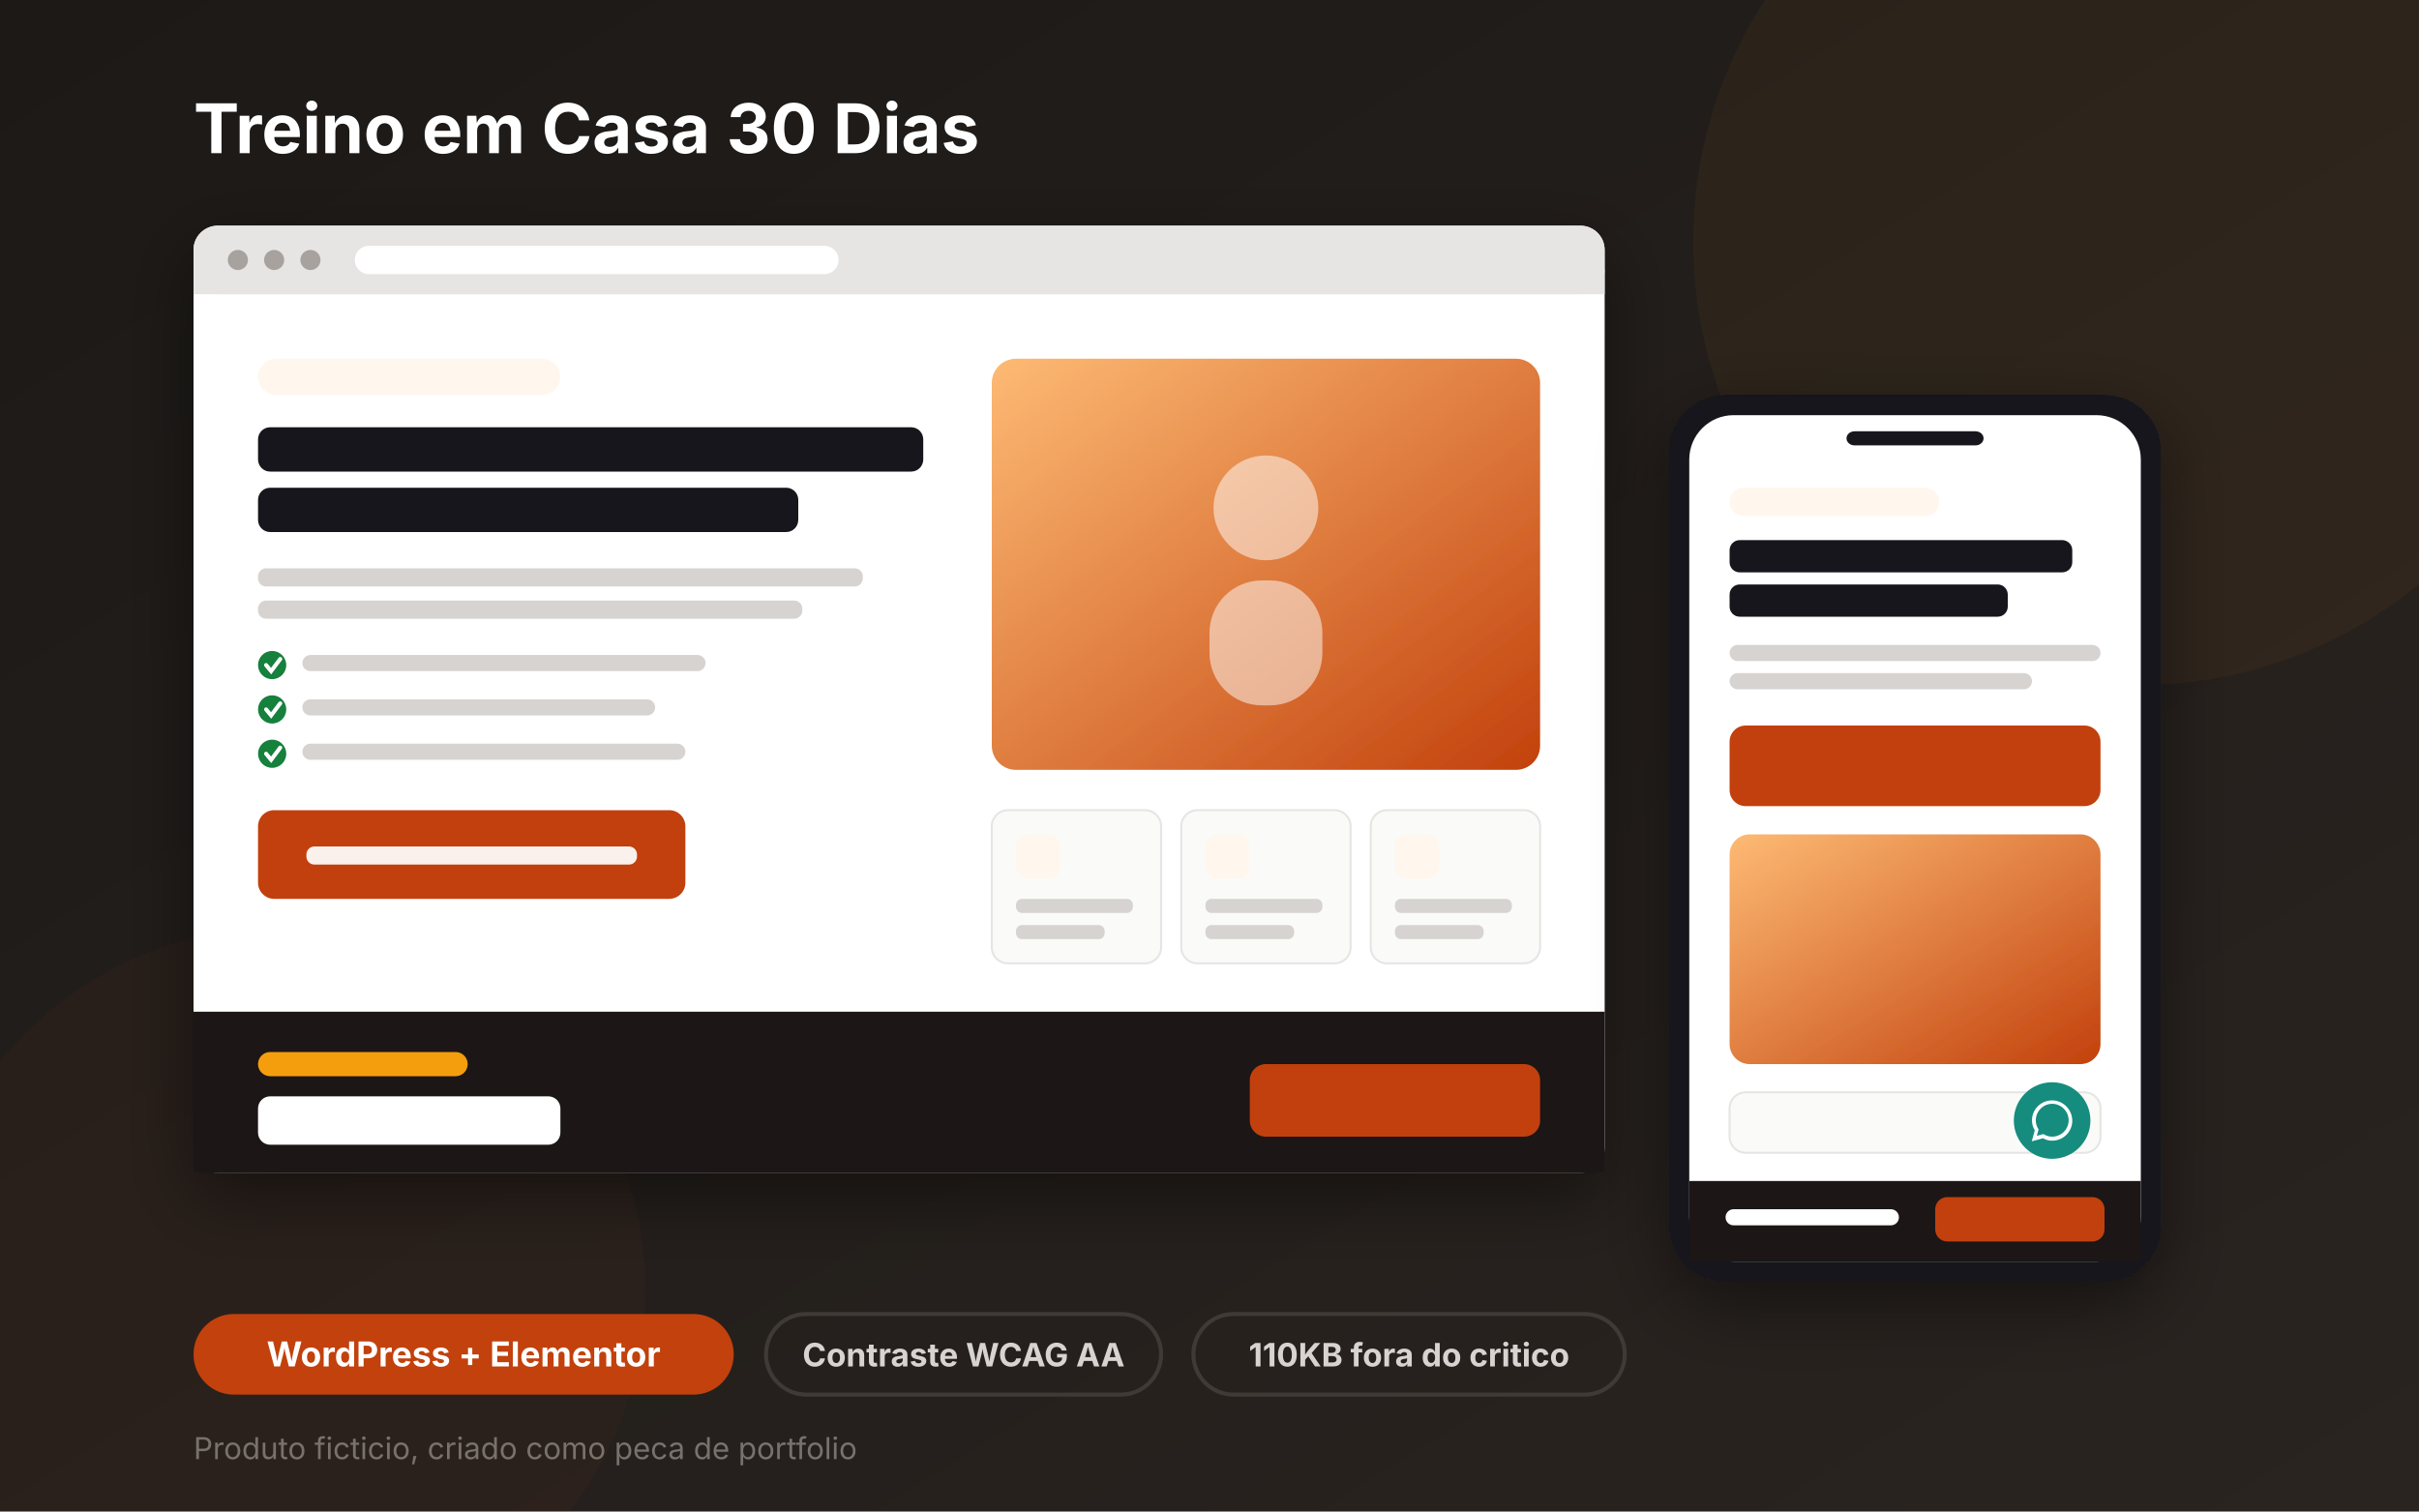
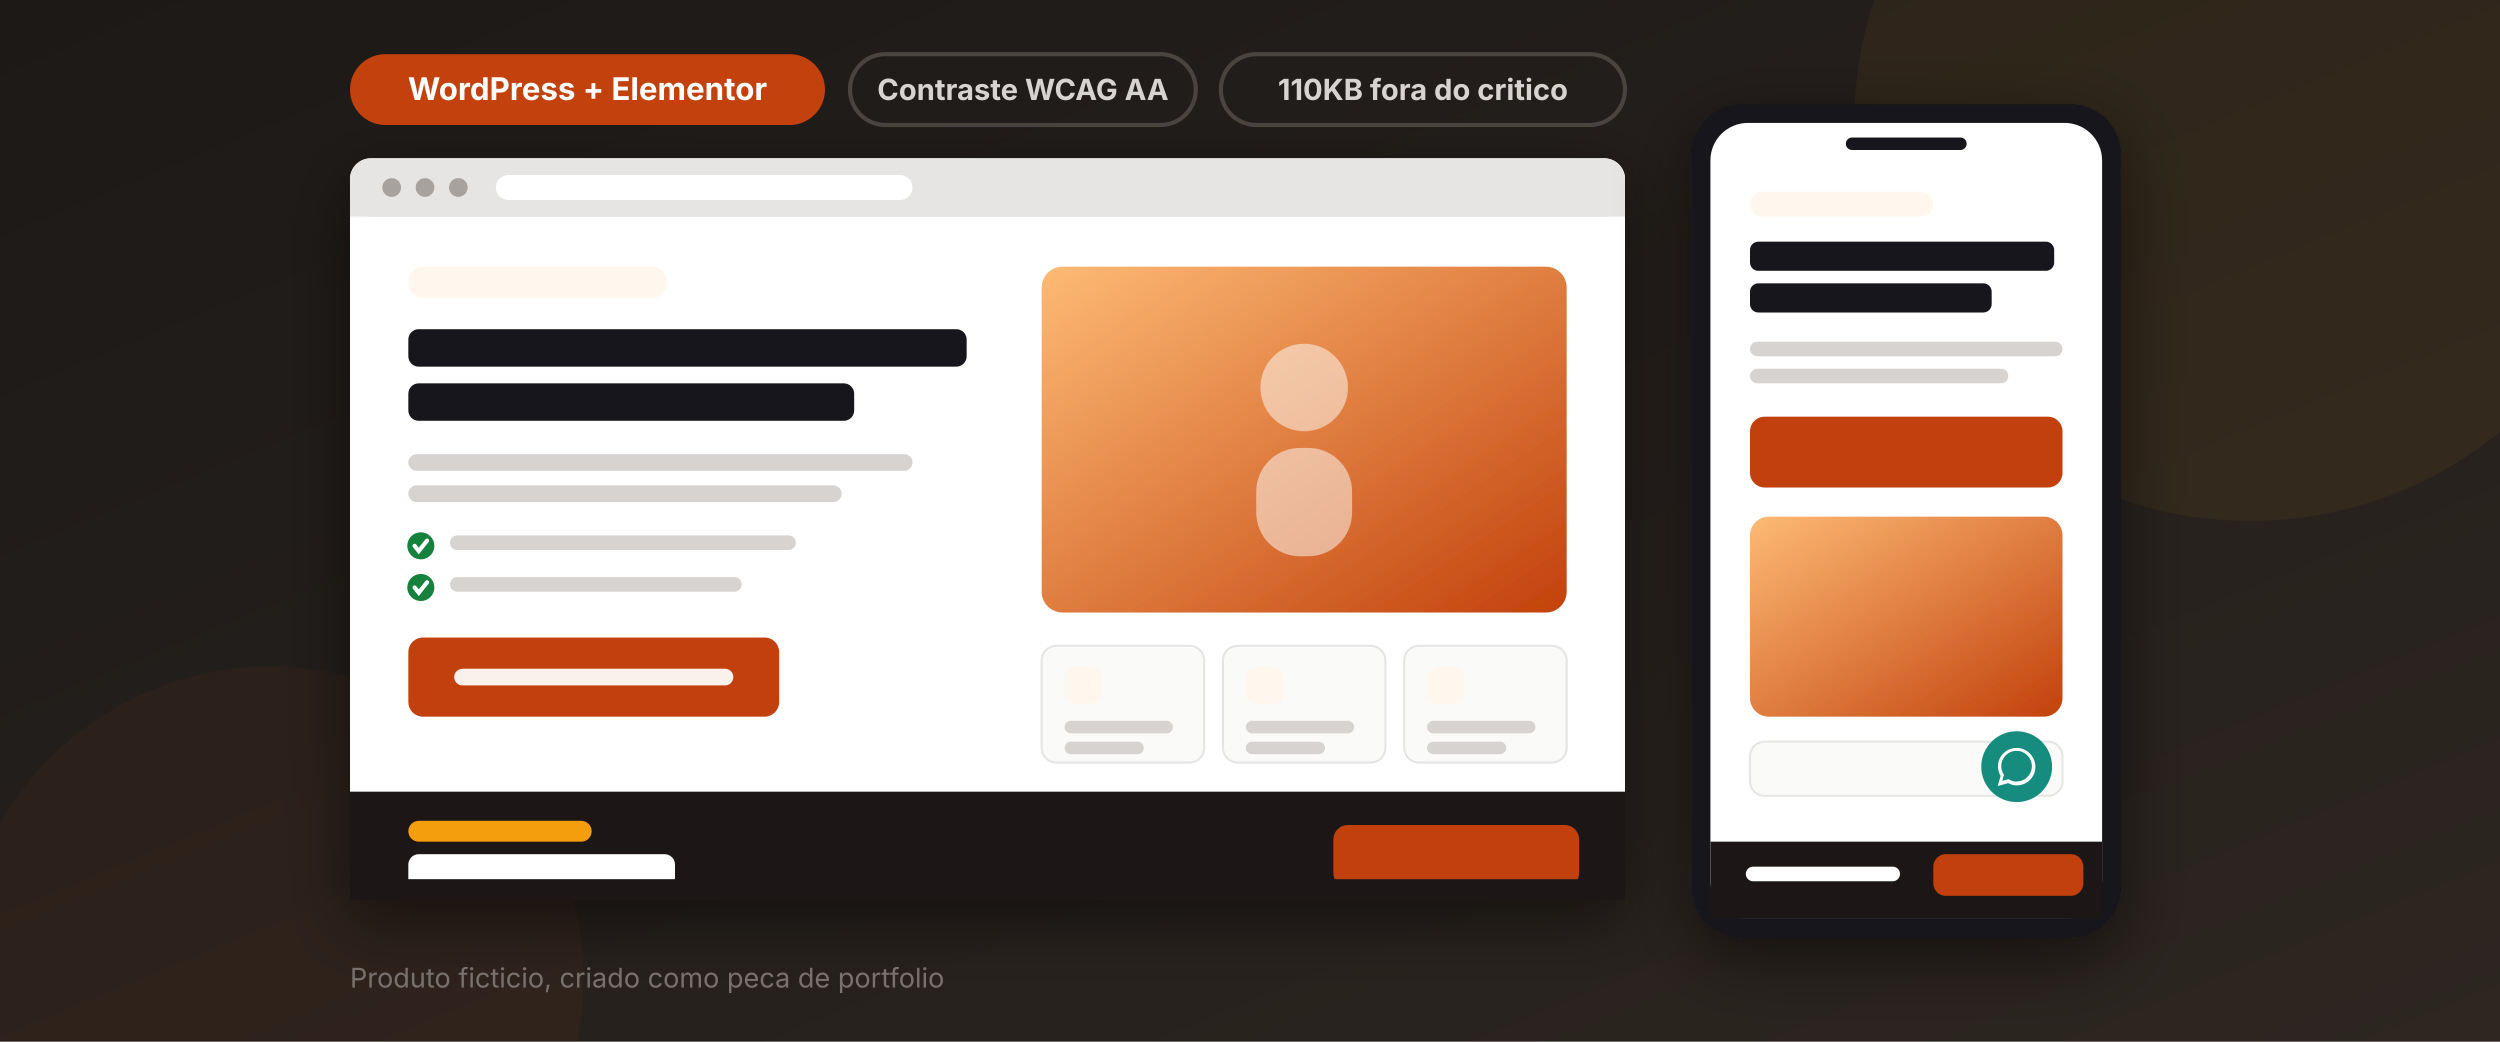
- <svg xmlns="http://www.w3.org/2000/svg" viewBox="0 0 1200 750" width="1200" height="750" role="img" aria-label="Capa do projeto: landing page de infoproduto em WordPress e Elementor">
+ <svg xmlns="http://www.w3.org/2000/svg" viewBox="0 0 1200 500" width="1200" height="500" role="img" aria-label="Capa do projeto: landing page de infoproduto em WordPress e Elementor">
  <defs>
    <linearGradient id="bg" x1="0" y1="0" x2="1" y2="1">
      <stop offset="0" stop-color="#1c1917" />
-       <stop offset="1" stop-color="#2a2420" />
+       <stop offset="1" stop-color="#2d2621" />
    </linearGradient>
-     <linearGradient id="heroImg" x1="0" y1="0" x2="1" y2="1">
+     <linearGradient id="art" x1="0" y1="0" x2="1" y2="1">
      <stop offset="0" stop-color="#fdba74" />
      <stop offset="1" stop-color="#c2410c" />
    </linearGradient>
-     <filter id="shadow" x="-20%" y="-20%" width="140%" height="140%">
-       <feDropShadow dx="0" dy="12" stdDeviation="18" flood-color="#000" flood-opacity="0.45" />
+     <filter id="sh" x="-20%" y="-20%" width="140%" height="140%">
+       <feDropShadow dx="0" dy="10" stdDeviation="16" flood-color="#000" flood-opacity="0.5" />
    </filter>
  </defs>
-   <rect width="1200" height="750" fill="url(#bg)" />
-   <g opacity="0.05">
-     <circle cx="1060" cy="120" r="220" fill="#f59e0b" />
-     <circle cx="140" cy="640" r="180" fill="#c2410c" />
+   <rect width="1200" height="500" fill="url(#bg)" />
+   <g opacity="0.06">
+     <circle cx="1080" cy="60" r="190" fill="#f59e0b" />
+     <circle cx="130" cy="470" r="150" fill="#c2410c" />
  </g>
-   <g filter="url(#shadow)">
-     <rect x="96" y="112" width="700" height="470" rx="12" fill="#ffffff" />
-     <rect x="96" y="112" width="700" height="34" rx="12" fill="#e7e5e4" />
-     <rect x="96" y="134" width="700" height="12" fill="#e7e5e4" />
-     <circle cx="118" cy="129" r="5" fill="#a8a29e" />
-     <circle cx="136" cy="129" r="5" fill="#a8a29e" />
-     <circle cx="154" cy="129" r="5" fill="#a8a29e" />
-     <rect x="176" y="122" width="240" height="14" rx="7" fill="#ffffff" />
-     <rect x="128" y="178" width="150" height="18" rx="9" fill="#fff7ed" />
-     <rect x="128" y="212" width="330" height="22" rx="6" fill="#18181b" />
-     <rect x="128" y="242" width="268" height="22" rx="6" fill="#18181b" />
-     <rect x="128" y="282" width="300" height="9" rx="4" fill="#d6d3d1" />
-     <rect x="128" y="298" width="270" height="9" rx="4" fill="#d6d3d1" />
+   <g filter="url(#sh)">
+     <rect x="168" y="76" width="612" height="356" rx="10" fill="#ffffff" />
+     <rect x="168" y="76" width="612" height="28" rx="10" fill="#e7e5e4" />
+     <rect x="168" y="94" width="612" height="10" fill="#e7e5e4" />
+     <circle cx="188" cy="90" r="4.5" fill="#a8a29e" />
+     <circle cx="204" cy="90" r="4.5" fill="#a8a29e" />
+     <circle cx="220" cy="90" r="4.5" fill="#a8a29e" />
+     <rect x="238" y="84" width="200" height="12" rx="6" fill="#ffffff" />
+     <rect x="196" y="128" width="124" height="15" rx="7" fill="#fff7ed" />
+     <rect x="196" y="158" width="268" height="18" rx="5" fill="#18181b" />
+     <rect x="196" y="184" width="214" height="18" rx="5" fill="#18181b" />
+     <rect x="196" y="218" width="242" height="8" rx="4" fill="#d6d3d1" />
+     <rect x="196" y="233" width="208" height="8" rx="4" fill="#d6d3d1" />
    <g fill="#15803d">
-       <circle cx="135" cy="330" r="7" />
-       <circle cx="135" cy="352" r="7" />
-       <circle cx="135" cy="374" r="7" />
+       <circle cx="202" cy="262" r="6.5" />
+       <circle cx="202" cy="282" r="6.5" />
    </g>
    <g stroke="#ffffff" stroke-width="2" stroke-linecap="round" fill="none">
-       <polyline points="132,330 134.5,333 139,327" />
-       <polyline points="132,352 134.5,355 139,349" />
-       <polyline points="132,374 134.5,377 139,371" />
+       <polyline points="199,262 201,264.5 205,259.5" />
+       <polyline points="199,282 201,284.5 205,279.5" />
    </g>
-     <rect x="150" y="325" width="200" height="8" rx="4" fill="#d6d3d1" />
-     <rect x="150" y="347" width="175" height="8" rx="4" fill="#d6d3d1" />
-     <rect x="150" y="369" width="190" height="8" rx="4" fill="#d6d3d1" />
-     <rect x="128" y="402" width="212" height="44" rx="8" fill="#c2410c" />
-     <rect x="152" y="420" width="164" height="9" rx="4" fill="#ffffff" opacity="0.92" />
-     <rect x="492" y="178" width="272" height="204" rx="12" fill="url(#heroImg)" />
+     <rect x="216" y="257" width="166" height="7" rx="3.5" fill="#d6d3d1" />
+     <rect x="216" y="277" width="140" height="7" rx="3.5" fill="#d6d3d1" />
+     <rect x="196" y="306" width="178" height="38" rx="7" fill="#c2410c" />
+     <rect x="218" y="321" width="134" height="8" rx="4" fill="#ffffff" opacity="0.92" />
+     <rect x="500" y="128" width="252" height="166" rx="10" fill="url(#art)" />
    <g opacity="0.5" fill="#ffffff">
-       <circle cx="628" cy="252" r="26" />
-       <rect x="600" y="288" width="56" height="62" rx="26" />
+       <circle cx="626" cy="186" r="21" />
+       <rect x="603" y="215" width="46" height="52" rx="21" />
    </g>
    <g>
-       <rect x="492" y="402" width="84" height="76" rx="8" fill="#fafaf9" stroke="#e7e5e4" />
-       <rect x="586" y="402" width="84" height="76" rx="8" fill="#fafaf9" stroke="#e7e5e4" />
-       <rect x="680" y="402" width="84" height="76" rx="8" fill="#fafaf9" stroke="#e7e5e4" />
-       <rect x="504" y="414" width="22" height="22" rx="6" fill="#fff7ed" />
-       <rect x="598" y="414" width="22" height="22" rx="6" fill="#fff7ed" />
-       <rect x="692" y="414" width="22" height="22" rx="6" fill="#fff7ed" />
+       <rect x="500" y="310" width="78" height="56" rx="7" fill="#fafaf9" stroke="#e7e5e4" />
+       <rect x="587" y="310" width="78" height="56" rx="7" fill="#fafaf9" stroke="#e7e5e4" />
+       <rect x="674" y="310" width="78" height="56" rx="7" fill="#fafaf9" stroke="#e7e5e4" />
+       <rect x="511" y="320" width="18" height="18" rx="5" fill="#fff7ed" />
+       <rect x="598" y="320" width="18" height="18" rx="5" fill="#fff7ed" />
+       <rect x="685" y="320" width="18" height="18" rx="5" fill="#fff7ed" />
      <g fill="#d6d3d1">
-         <rect x="504" y="446" width="58" height="7" rx="3" />
-         <rect x="504" y="459" width="44" height="7" rx="3" />
-         <rect x="598" y="446" width="58" height="7" rx="3" />
-         <rect x="598" y="459" width="44" height="7" rx="3" />
-         <rect x="692" y="446" width="58" height="7" rx="3" />
-         <rect x="692" y="459" width="44" height="7" rx="3" />
+         <rect x="511" y="346" width="52" height="6" rx="3" />
+         <rect x="511" y="356" width="38" height="6" rx="3" />
+         <rect x="598" y="346" width="52" height="6" rx="3" />
+         <rect x="598" y="356" width="38" height="6" rx="3" />
+         <rect x="685" y="346" width="52" height="6" rx="3" />
+         <rect x="685" y="356" width="38" height="6" rx="3" />
      </g>
    </g>
-     <rect x="96" y="502" width="700" height="80" fill="#1c1917" />
-     <rect x="128" y="522" width="104" height="12" rx="6" fill="#f59e0b" />
-     <rect x="128" y="544" width="150" height="24" rx="6" fill="#ffffff" />
-     <rect x="620" y="528" width="144" height="36" rx="8" fill="#c2410c" />
-     <rect x="96" y="570" width="700" height="12" rx="0" fill="#1c1917" />
+     <rect x="168" y="380" width="612" height="52" fill="#1c1917" />
+     <rect x="196" y="394" width="88" height="10" rx="5" fill="#f59e0b" />
+     <rect x="196" y="410" width="128" height="18" rx="5" fill="#ffffff" />
+     <rect x="640" y="396" width="118" height="30" rx="7" fill="#c2410c" />
+     <path d="M168 422h612v10H168z" fill="#1c1917" />
  </g>
-   <g filter="url(#shadow)">
-     <rect x="828" y="196" width="244" height="440" rx="28" fill="#18181b" />
-     <rect x="838" y="206" width="224" height="420" rx="22" fill="#ffffff" />
-     <rect x="916" y="214" width="68" height="7" rx="4" fill="#18181b" />
-     <rect x="858" y="242" width="104" height="14" rx="7" fill="#fff7ed" />
-     <rect x="858" y="268" width="170" height="16" rx="5" fill="#18181b" />
-     <rect x="858" y="290" width="138" height="16" rx="5" fill="#18181b" />
-     <rect x="858" y="320" width="184" height="8" rx="4" fill="#d6d3d1" />
-     <rect x="858" y="334" width="150" height="8" rx="4" fill="#d6d3d1" />
-     <rect x="858" y="360" width="184" height="40" rx="8" fill="#c2410c" />
-     <rect x="858" y="414" width="184" height="114" rx="10" fill="url(#heroImg)" />
-     <rect x="858" y="542" width="184" height="30" rx="8" fill="#fafaf9" stroke="#e7e5e4" />
-     <circle cx="1018" cy="556" r="19" fill="#128c7e" />
-     <path d="M1018 546c-5.5 0-10 4.4-10 9.9 0 1.8.5 3.5 1.4 5l-1.5 5.4 5.6-1.5c1.4.8 3 1.2 4.5 1.2 5.5 0 10-4.4 10-9.9s-4.5-10.1-10-10.1zm0 18c-1.4 0-2.8-.4-4-1.1l-.3-.2-3.3.9.9-3.2-.2-.3c-.8-1.3-1.2-2.7-1.2-4.2 0-4.5 3.7-8.2 8.1-8.2 4.5 0 8.2 3.7 8.2 8.2s-3.7 8.1-8.2 8.1z" fill="#ffffff" />
-     <rect x="838" y="586" width="224" height="40" rx="0" fill="#1c1917" />
-     <rect x="838" y="606" width="224" height="20" rx="22" fill="#1c1917" />
-     <rect x="856" y="600" width="86" height="8" rx="4" fill="#ffffff" />
-     <rect x="960" y="594" width="84" height="22" rx="6" fill="#c2410c" />
+   <g filter="url(#sh)">
+     <rect x="812" y="50" width="206" height="400" rx="24" fill="#18181b" />
+     <rect x="821" y="59" width="188" height="382" rx="18" fill="#ffffff" />
+     <rect x="886" y="66" width="58" height="6" rx="3" fill="#18181b" />
+     <rect x="840" y="92" width="88" height="12" rx="6" fill="#fff7ed" />
+     <rect x="840" y="116" width="146" height="14" rx="4" fill="#18181b" />
+     <rect x="840" y="136" width="116" height="14" rx="4" fill="#18181b" />
+     <rect x="840" y="164" width="150" height="7" rx="3.5" fill="#d6d3d1" />
+     <rect x="840" y="177" width="124" height="7" rx="3.5" fill="#d6d3d1" />
+     <rect x="840" y="200" width="150" height="34" rx="7" fill="#c2410c" />
+     <rect x="840" y="248" width="150" height="96" rx="9" fill="url(#art)" />
+     <rect x="840" y="356" width="150" height="26" rx="7" fill="#fafaf9" stroke="#e7e5e4" />
+     <circle cx="968" cy="368" r="17" fill="#128c7e" />
+     <path d="M968 359c-5 0-9 4-9 8.9 0 1.6.4 3.1 1.3 4.5l-1.4 4.9 5-1.4c1.3.7 2.7 1.1 4.1 1.1 5 0 9-4 9-8.9s-4-9.1-9-9.1zm0 16.2c-1.3 0-2.5-.4-3.6-1l-.3-.2-3 .8.8-2.9-.2-.3c-.7-1.2-1.1-2.4-1.1-3.8 0-4.1 3.3-7.4 7.3-7.4 4.1 0 7.4 3.3 7.4 7.4s-3.3 7.3-7.3 7.3z" fill="#ffffff" />
+     <rect x="821" y="404" width="188" height="37" rx="0" fill="#1c1917" />
+     <rect x="821" y="424" width="188" height="17" rx="18" fill="#1c1917" />
+     <rect x="838" y="416" width="74" height="7" rx="3.5" fill="#ffffff" />
+     <rect x="928" y="410" width="72" height="20" rx="6" fill="#c2410c" />
  </g>
  <g font-family="Inter, Segoe UI, Roboto, sans-serif">
-     <text x="96" y="76" fill="#ffffff" font-size="34" font-weight="700">Treino em Casa 30 Dias</text>
-     <rect x="96" y="652" width="268" height="40" rx="20" fill="#c2410c" />
-     <text x="230" y="678" fill="#ffffff" font-size="17" font-weight="700" text-anchor="middle">WordPress + Elementor</text>
-     <rect x="380" y="652" width="196" height="40" rx="20" fill="none" stroke="#3f3a36" stroke-width="2" />
-     <text x="478" y="678" fill="#d6d3d1" font-size="16" font-weight="700" text-anchor="middle">Contraste WCAG AA</text>
-     <rect x="592" y="652" width="214" height="40" rx="20" fill="none" stroke="#3f3a36" stroke-width="2" />
-     <text x="699" y="678" fill="#d6d3d1" font-size="16" font-weight="700" text-anchor="middle">110KB fora do critico</text>
-     <text x="96" y="724" fill="#78716c" font-size="15">Produto ficticio, criado como peca de portfolio</text>
+     <rect x="168" y="26" width="228" height="34" rx="17" fill="#c2410c" />
+     <text x="282" y="48" fill="#ffffff" font-size="15" font-weight="700" text-anchor="middle">WordPress + Elementor</text>
+     <rect x="408" y="26" width="166" height="34" rx="17" fill="none" stroke="#4a443f" stroke-width="2" />
+     <text x="491" y="48" fill="#d6d3d1" font-size="14" font-weight="700" text-anchor="middle">Contraste WCAG AA</text>
+     <rect x="586" y="26" width="194" height="34" rx="17" fill="none" stroke="#4a443f" stroke-width="2" />
+     <text x="683" y="48" fill="#d6d3d1" font-size="14" font-weight="700" text-anchor="middle">110KB fora do critico</text>
+     <text x="168" y="474" fill="#78716c" font-size="13">Produto ficticio, criado como peca de portfolio</text>
  </g>
</svg>
